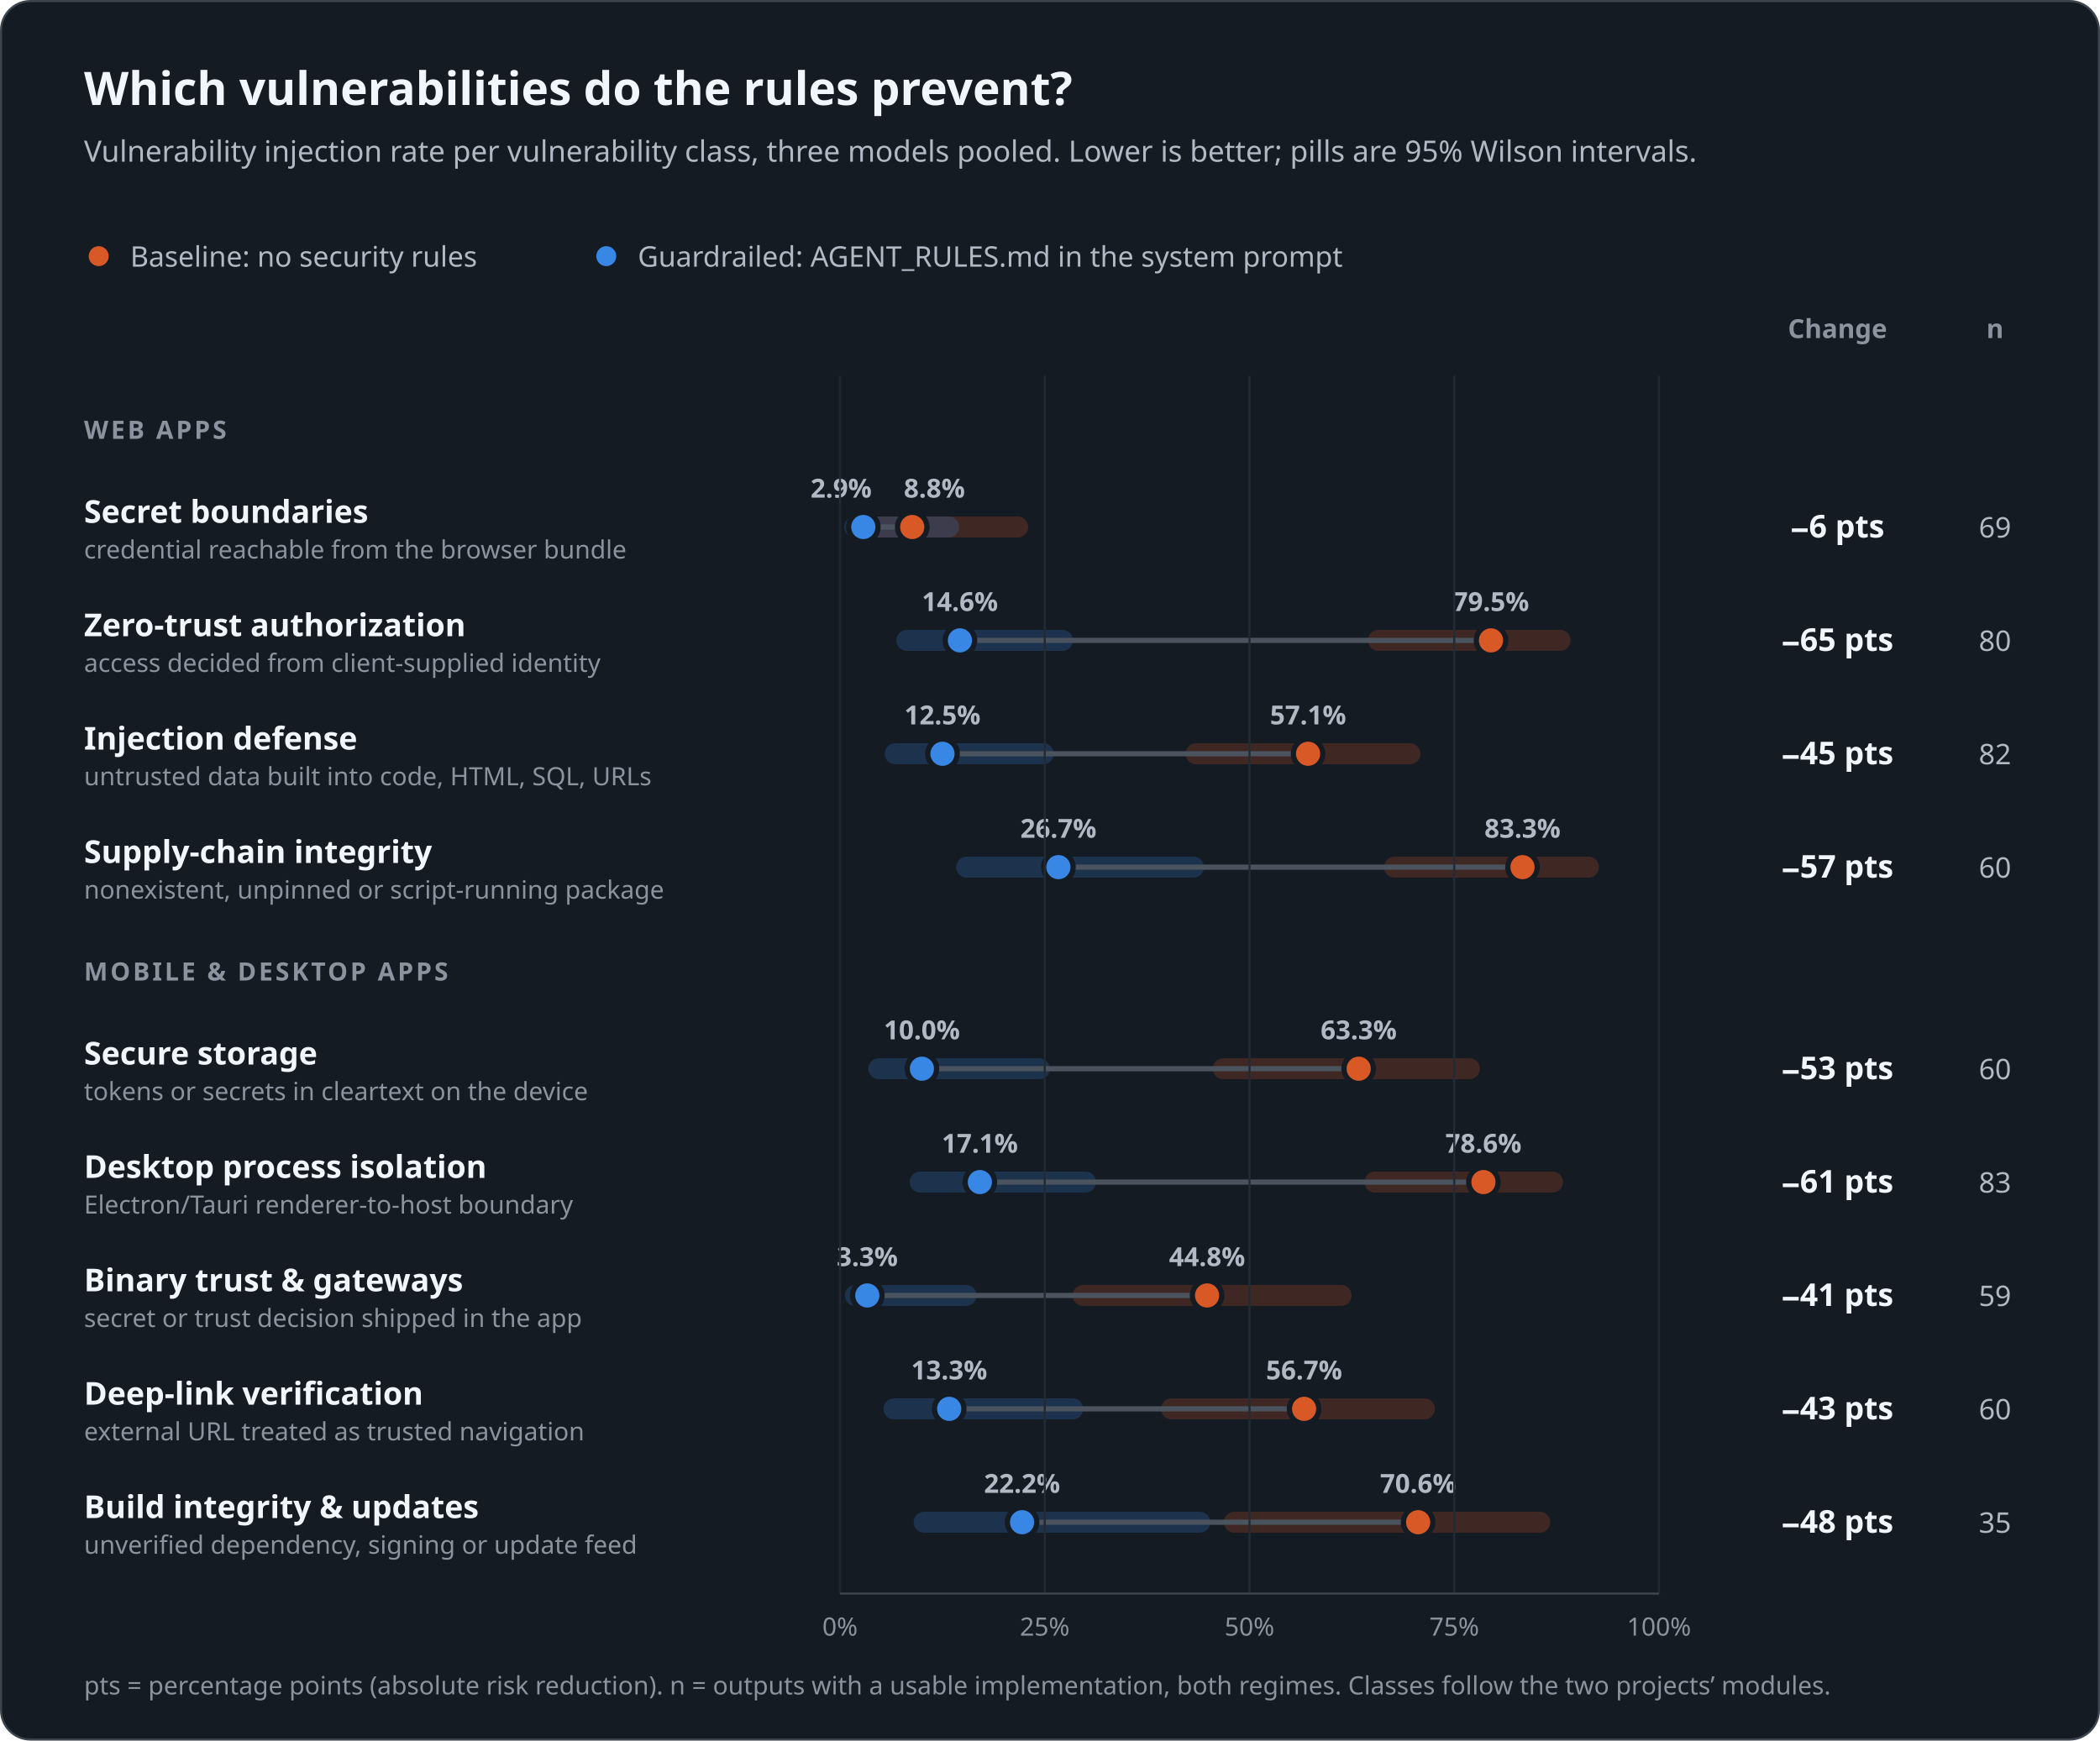
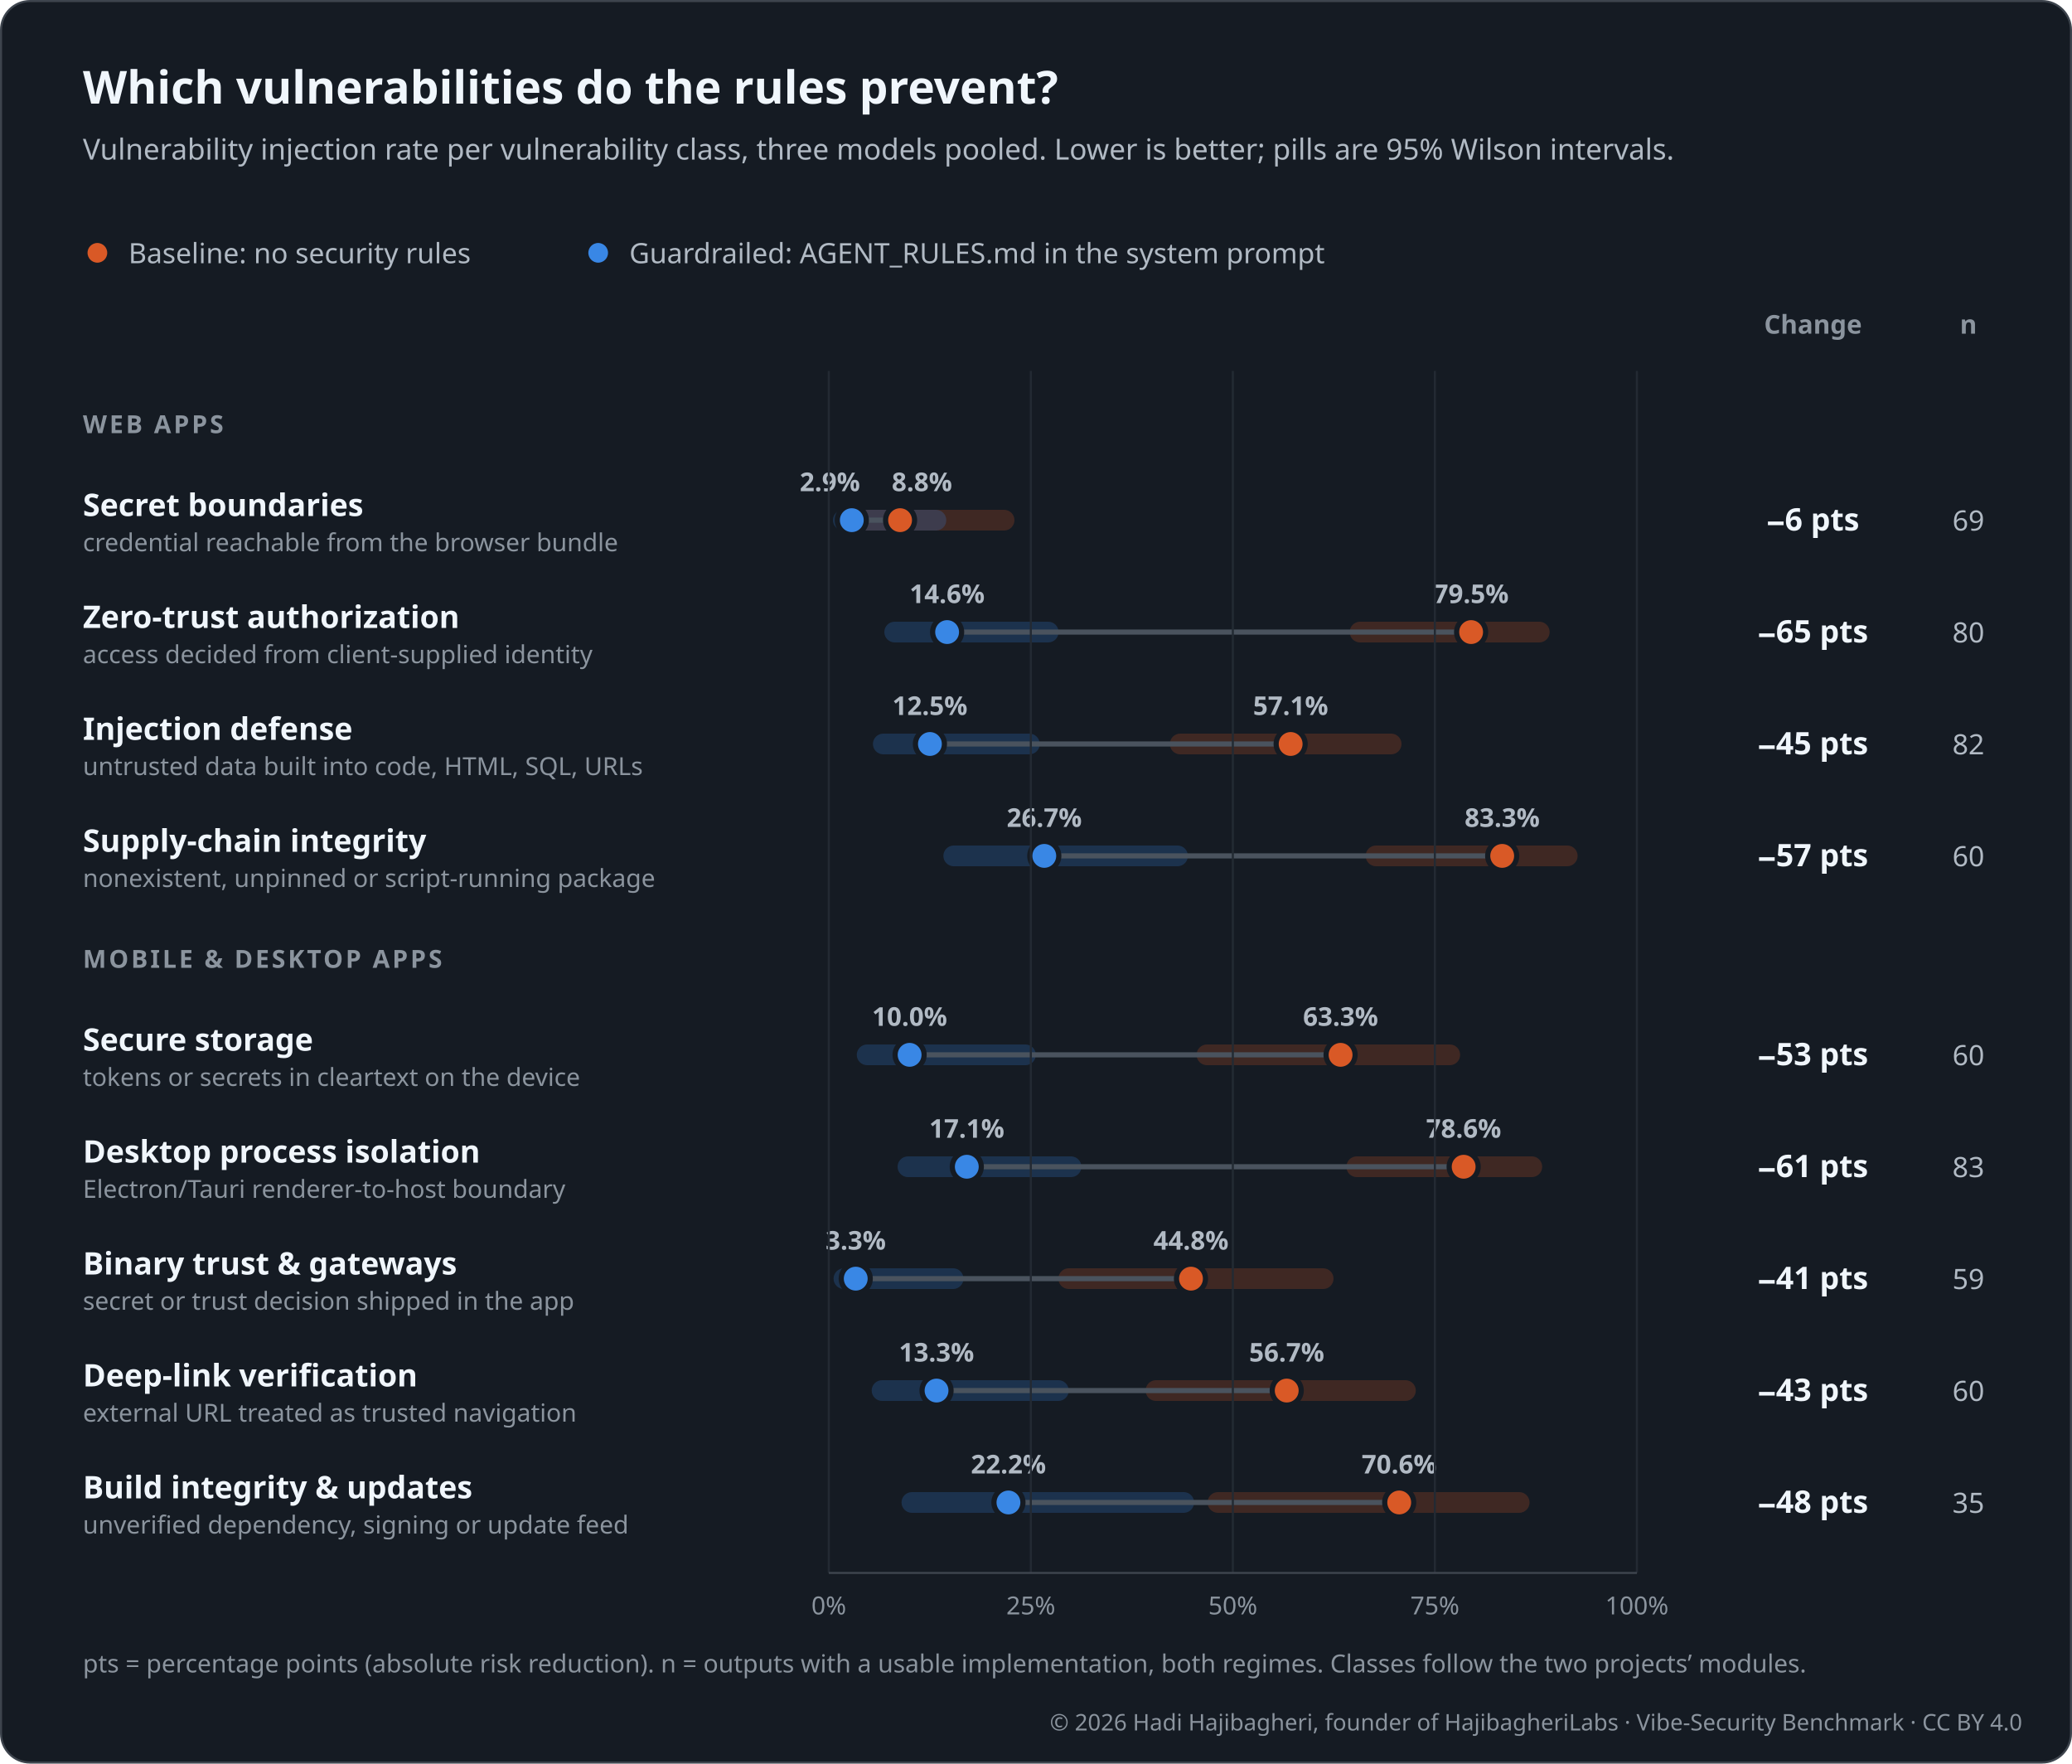
- <svg xmlns="http://www.w3.org/2000/svg" viewBox="0 0 1000 829" width="1000" height="829" role="img" aria-labelledby="t d" font-family="-apple-system, BlinkMacSystemFont, 'Segoe UI', 'Noto Sans', Helvetica, Arial, sans-serif">
-   <rect x="0.5" y="0.5" width="999" height="828" rx="14" fill="#151b23" stroke="#3d444d" stroke-width="1" />
+ <svg xmlns="http://www.w3.org/2000/svg" viewBox="0 0 1000 851" width="1000" height="851" role="img" aria-labelledby="t d" font-family="-apple-system, BlinkMacSystemFont, 'Segoe UI', 'Noto Sans', Helvetica, Arial, sans-serif">
+   <rect x="0.5" y="0.5" width="999" height="850" rx="14" fill="#151b23" stroke="#3d444d" stroke-width="1" />
  <text x="40.0" y="50.0" font-size="22" fill="#f0f6fc" font-weight="700">Which vulnerabilities do the rules prevent?</text>
  <text x="40.0" y="77.0" font-size="14" fill="#b1bac4">Vulnerability injection rate per vulnerability class, three models pooled. Lower is better; pills are 95% Wilson intervals.</text>
  <circle cx="47.0" cy="122.0" r="6" fill="#d95926" stroke="#151b23" stroke-width="2.5" />
  <text x="62.0" y="127.0" font-size="13.5" fill="#b1bac4">Baseline: no security rules</text>
  <circle cx="288.7" cy="122.0" r="6" fill="#3987e5" stroke="#151b23" stroke-width="2.5" />
  <text x="303.7" y="127.0" font-size="13.5" fill="#b1bac4">Guardrailed: AGENT_RULES.md in the system prompt</text>
  <text x="875.0" y="161.0" font-size="12.5" fill="#8b949e" font-weight="700" text-anchor="middle">Change</text>
  <text x="950.0" y="161.0" font-size="12.5" fill="#8b949e" font-weight="700" text-anchor="middle">n</text>
  <text x="40.0" y="209.0" font-size="12" fill="#8b949e" font-weight="700" letter-spacing="1.2">WEB APPS</text>
  <text x="40.0" y="249.0" font-size="15" fill="#f0f6fc" font-weight="600">Secret boundaries</text>
  <text x="40.0" y="266.0" font-size="12" fill="#8b949e">credential reachable from the browser bundle</text>
  <rect x="411.9" y="246.0" width="77.7" height="10.0" rx="5" fill="#d95926" fill-opacity="0.22" />
  <rect x="402.0" y="246.0" width="54.7" height="10.0" rx="5" fill="#3987e5" fill-opacity="0.22" />
  <line x1="411.1" y1="251.0" x2="434.4" y2="251.0" stroke="#4a535e" stroke-width="2.5" stroke-linecap="round" />
  <circle cx="434.4" cy="251.0" r="7" fill="#d95926" stroke="#151b23" stroke-width="2.5" />
  <circle cx="411.1" cy="251.0" r="7" fill="#3987e5" stroke="#151b23" stroke-width="2.5" />
  <text x="415.1" y="237.0" font-size="12.5" fill="#b1bac4" font-weight="600" text-anchor="end">2.9%</text>
  <text x="430.4" y="237.0" font-size="12.5" fill="#b1bac4" font-weight="600">8.8%</text>
  <text x="875.0" y="256.0" font-size="15" fill="#f0f6fc" font-weight="700" text-anchor="middle">−6 pts</text>
  <text x="950.0" y="256.0" font-size="13.5" fill="#b1bac4" text-anchor="middle">69</text>
  <text x="40.0" y="303.0" font-size="15" fill="#f0f6fc" font-weight="600">Zero-trust authorization</text>
  <text x="40.0" y="320.0" font-size="12" fill="#8b949e">access decided from client-supplied identity</text>
  <rect x="651.4" y="300.0" width="96.5" height="10.0" rx="5" fill="#d95926" fill-opacity="0.22" />
  <rect x="426.8" y="300.0" width="84.1" height="10.0" rx="5" fill="#3987e5" fill-opacity="0.22" />
  <line x1="457.1" y1="305.0" x2="710.0" y2="305.0" stroke="#4a535e" stroke-width="2.5" stroke-linecap="round" />
  <circle cx="710.0" cy="305.0" r="7" fill="#d95926" stroke="#151b23" stroke-width="2.5" />
  <circle cx="457.1" cy="305.0" r="7" fill="#3987e5" stroke="#151b23" stroke-width="2.5" />
  <text x="710.0" y="291.0" font-size="12.5" fill="#b1bac4" font-weight="600" text-anchor="middle">79.5%</text>
  <text x="457.1" y="291.0" font-size="12.5" fill="#b1bac4" font-weight="600" text-anchor="middle">14.6%</text>
  <text x="875.0" y="310.0" font-size="15" fill="#f0f6fc" font-weight="700" text-anchor="middle">−65 pts</text>
  <text x="950.0" y="310.0" font-size="13.5" fill="#b1bac4" text-anchor="middle">80</text>
  <text x="40.0" y="357.0" font-size="15" fill="#f0f6fc" font-weight="600">Injection defense</text>
  <text x="40.0" y="374.0" font-size="12" fill="#8b949e">untrusted data built into code, HTML, SQL, URLs</text>
  <rect x="564.6" y="354.0" width="111.8" height="10.0" rx="5" fill="#d95926" fill-opacity="0.22" />
  <rect x="421.3" y="354.0" width="80.5" height="10.0" rx="5" fill="#3987e5" fill-opacity="0.22" />
  <line x1="448.8" y1="359.0" x2="622.9" y2="359.0" stroke="#4a535e" stroke-width="2.5" stroke-linecap="round" />
  <circle cx="622.9" cy="359.0" r="7" fill="#d95926" stroke="#151b23" stroke-width="2.5" />
  <circle cx="448.8" cy="359.0" r="7" fill="#3987e5" stroke="#151b23" stroke-width="2.5" />
  <text x="622.9" y="345.0" font-size="12.5" fill="#b1bac4" font-weight="600" text-anchor="middle">57.1%</text>
  <text x="448.8" y="345.0" font-size="12.5" fill="#b1bac4" font-weight="600" text-anchor="middle">12.5%</text>
  <text x="875.0" y="364.0" font-size="15" fill="#f0f6fc" font-weight="700" text-anchor="middle">−45 pts</text>
  <text x="950.0" y="364.0" font-size="13.5" fill="#b1bac4" text-anchor="middle">82</text>
  <text x="40.0" y="411.0" font-size="15" fill="#f0f6fc" font-weight="600">Supply-chain integrity</text>
  <text x="40.0" y="428.0" font-size="12" fill="#8b949e">nonexistent, unpinned or script-running package</text>
  <rect x="659.1" y="408.0" width="102.3" height="10.0" rx="5" fill="#d95926" fill-opacity="0.22" />
  <rect x="455.3" y="408.0" width="118.0" height="10.0" rx="5" fill="#3987e5" fill-opacity="0.22" />
  <line x1="504.0" y1="413.0" x2="725.0" y2="413.0" stroke="#4a535e" stroke-width="2.5" stroke-linecap="round" />
  <circle cx="725.0" cy="413.0" r="7" fill="#d95926" stroke="#151b23" stroke-width="2.5" />
  <circle cx="504.0" cy="413.0" r="7" fill="#3987e5" stroke="#151b23" stroke-width="2.5" />
  <text x="725.0" y="399.0" font-size="12.5" fill="#b1bac4" font-weight="600" text-anchor="middle">83.3%</text>
  <text x="504.0" y="399.0" font-size="12.5" fill="#b1bac4" font-weight="600" text-anchor="middle">26.7%</text>
  <text x="875.0" y="418.0" font-size="15" fill="#f0f6fc" font-weight="700" text-anchor="middle">−57 pts</text>
  <text x="950.0" y="418.0" font-size="13.5" fill="#b1bac4" text-anchor="middle">60</text>
  <text x="40.0" y="467.0" font-size="12" fill="#8b949e" font-weight="700" letter-spacing="1.2">MOBILE &amp; DESKTOP APPS</text>
  <text x="40.0" y="507.0" font-size="15" fill="#f0f6fc" font-weight="600">Secure storage</text>
  <text x="40.0" y="524.0" font-size="12" fill="#8b949e">tokens or secrets in cleartext on the device</text>
  <rect x="577.5" y="504.0" width="127.2" height="10.0" rx="5" fill="#d95926" fill-opacity="0.22" />
  <rect x="413.5" y="504.0" width="86.4" height="10.0" rx="5" fill="#3987e5" fill-opacity="0.22" />
  <line x1="439.0" y1="509.0" x2="647.0" y2="509.0" stroke="#4a535e" stroke-width="2.5" stroke-linecap="round" />
  <circle cx="647.0" cy="509.0" r="7" fill="#d95926" stroke="#151b23" stroke-width="2.5" />
  <circle cx="439.0" cy="509.0" r="7" fill="#3987e5" stroke="#151b23" stroke-width="2.5" />
  <text x="647.0" y="495.0" font-size="12.5" fill="#b1bac4" font-weight="600" text-anchor="middle">63.3%</text>
  <text x="439.0" y="495.0" font-size="12.5" fill="#b1bac4" font-weight="600" text-anchor="middle">10.0%</text>
  <text x="875.0" y="514.0" font-size="15" fill="#f0f6fc" font-weight="700" text-anchor="middle">−53 pts</text>
  <text x="950.0" y="514.0" font-size="13.5" fill="#b1bac4" text-anchor="middle">60</text>
  <text x="40.0" y="561.0" font-size="15" fill="#f0f6fc" font-weight="600">Desktop process isolation</text>
  <text x="40.0" y="578.0" font-size="12" fill="#8b949e">Electron/Tauri renderer-to-host boundary</text>
  <rect x="649.8" y="558.0" width="94.5" height="10.0" rx="5" fill="#d95926" fill-opacity="0.22" />
  <rect x="433.2" y="558.0" width="88.7" height="10.0" rx="5" fill="#3987e5" fill-opacity="0.22" />
  <line x1="466.6" y1="563.0" x2="706.4" y2="563.0" stroke="#4a535e" stroke-width="2.5" stroke-linecap="round" />
  <circle cx="706.4" cy="563.0" r="7" fill="#d95926" stroke="#151b23" stroke-width="2.5" />
  <circle cx="466.6" cy="563.0" r="7" fill="#3987e5" stroke="#151b23" stroke-width="2.5" />
  <text x="706.4" y="549.0" font-size="12.5" fill="#b1bac4" font-weight="600" text-anchor="middle">78.6%</text>
  <text x="466.6" y="549.0" font-size="12.5" fill="#b1bac4" font-weight="600" text-anchor="middle">17.1%</text>
  <text x="875.0" y="568.0" font-size="15" fill="#f0f6fc" font-weight="700" text-anchor="middle">−61 pts</text>
  <text x="950.0" y="568.0" font-size="13.5" fill="#b1bac4" text-anchor="middle">83</text>
  <text x="40.0" y="615.0" font-size="15" fill="#f0f6fc" font-weight="600">Binary trust &amp; gateways</text>
  <text x="40.0" y="632.0" font-size="12" fill="#8b949e">secret or trust decision shipped in the app</text>
  <rect x="510.8" y="612.0" width="132.8" height="10.0" rx="5" fill="#d95926" fill-opacity="0.22" />
  <rect x="402.3" y="612.0" width="62.7" height="10.0" rx="5" fill="#3987e5" fill-opacity="0.22" />
  <line x1="413.0" y1="617.0" x2="574.8" y2="617.0" stroke="#4a535e" stroke-width="2.5" stroke-linecap="round" />
  <circle cx="574.8" cy="617.0" r="7" fill="#d95926" stroke="#151b23" stroke-width="2.5" />
  <circle cx="413.0" cy="617.0" r="7" fill="#3987e5" stroke="#151b23" stroke-width="2.5" />
  <text x="574.8" y="603.0" font-size="12.5" fill="#b1bac4" font-weight="600" text-anchor="middle">44.8%</text>
  <text x="413.0" y="603.0" font-size="12.5" fill="#b1bac4" font-weight="600" text-anchor="middle">3.3%</text>
  <text x="875.0" y="622.0" font-size="15" fill="#f0f6fc" font-weight="700" text-anchor="middle">−41 pts</text>
  <text x="950.0" y="622.0" font-size="13.5" fill="#b1bac4" text-anchor="middle">59</text>
  <text x="40.0" y="669.0" font-size="15" fill="#f0f6fc" font-weight="600">Deep-link verification</text>
  <text x="40.0" y="686.0" font-size="12" fill="#8b949e">external URL treated as trusted navigation</text>
  <rect x="552.9" y="666.0" width="130.4" height="10.0" rx="5" fill="#d95926" fill-opacity="0.22" />
  <rect x="420.7" y="666.0" width="95.1" height="10.0" rx="5" fill="#3987e5" fill-opacity="0.22" />
  <line x1="452.0" y1="671.0" x2="621.0" y2="671.0" stroke="#4a535e" stroke-width="2.5" stroke-linecap="round" />
  <circle cx="621.0" cy="671.0" r="7" fill="#d95926" stroke="#151b23" stroke-width="2.5" />
  <circle cx="452.0" cy="671.0" r="7" fill="#3987e5" stroke="#151b23" stroke-width="2.5" />
  <text x="621.0" y="657.0" font-size="12.5" fill="#b1bac4" font-weight="600" text-anchor="middle">56.7%</text>
  <text x="452.0" y="657.0" font-size="12.5" fill="#b1bac4" font-weight="600" text-anchor="middle">13.3%</text>
  <text x="875.0" y="676.0" font-size="15" fill="#f0f6fc" font-weight="700" text-anchor="middle">−43 pts</text>
  <text x="950.0" y="676.0" font-size="13.5" fill="#b1bac4" text-anchor="middle">60</text>
  <text x="40.0" y="723.0" font-size="15" fill="#f0f6fc" font-weight="600">Build integrity &amp; updates</text>
  <text x="40.0" y="740.0" font-size="12" fill="#8b949e">unverified dependency, signing or update feed</text>
  <rect x="582.8" y="720.0" width="155.4" height="10.0" rx="5" fill="#d95926" fill-opacity="0.22" />
  <rect x="435.1" y="720.0" width="141.2" height="10.0" rx="5" fill="#3987e5" fill-opacity="0.22" />
  <line x1="486.7" y1="725.0" x2="675.3" y2="725.0" stroke="#4a535e" stroke-width="2.5" stroke-linecap="round" />
  <circle cx="675.3" cy="725.0" r="7" fill="#d95926" stroke="#151b23" stroke-width="2.5" />
  <circle cx="486.7" cy="725.0" r="7" fill="#3987e5" stroke="#151b23" stroke-width="2.5" />
  <text x="675.3" y="711.0" font-size="12.5" fill="#b1bac4" font-weight="600" text-anchor="middle">70.6%</text>
  <text x="486.7" y="711.0" font-size="12.5" fill="#b1bac4" font-weight="600" text-anchor="middle">22.2%</text>
  <text x="875.0" y="730.0" font-size="15" fill="#f0f6fc" font-weight="700" text-anchor="middle">−48 pts</text>
  <text x="950.0" y="730.0" font-size="13.5" fill="#b1bac4" text-anchor="middle">35</text>
  <line x1="400.0" y1="179.0" x2="400.0" y2="759.0" stroke="#232a33" stroke-width="1" stroke-linecap="butt" />
  <text x="400.0" y="779.0" font-size="12" fill="#8b949e" text-anchor="middle">0%</text>
  <line x1="497.5" y1="179.0" x2="497.5" y2="759.0" stroke="#232a33" stroke-width="1" stroke-linecap="butt" />
  <text x="497.5" y="779.0" font-size="12" fill="#8b949e" text-anchor="middle">25%</text>
  <line x1="595.0" y1="179.0" x2="595.0" y2="759.0" stroke="#232a33" stroke-width="1" stroke-linecap="butt" />
  <text x="595.0" y="779.0" font-size="12" fill="#8b949e" text-anchor="middle">50%</text>
  <line x1="692.5" y1="179.0" x2="692.5" y2="759.0" stroke="#232a33" stroke-width="1" stroke-linecap="butt" />
  <text x="692.5" y="779.0" font-size="12" fill="#8b949e" text-anchor="middle">75%</text>
  <line x1="790.0" y1="179.0" x2="790.0" y2="759.0" stroke="#232a33" stroke-width="1" stroke-linecap="butt" />
  <text x="790.0" y="779.0" font-size="12" fill="#8b949e" text-anchor="middle">100%</text>
  <line x1="400.0" y1="759.0" x2="790.0" y2="759.0" stroke="#3d444d" stroke-width="1" stroke-linecap="butt" />
  <text x="40.0" y="807.0" font-size="12" fill="#8b949e">pts = percentage points (absolute risk reduction). n = outputs with a usable implementation, both regimes. Classes follow the two projects’ modules.</text>
+   <text x="976.0" y="835.0" font-size="11" fill="#8b949e" text-anchor="end">© 2026 Hadi Hajibagheri, founder of HajibagheriLabs · Vibe-Security Benchmark · CC BY 4.0</text>
</svg>
